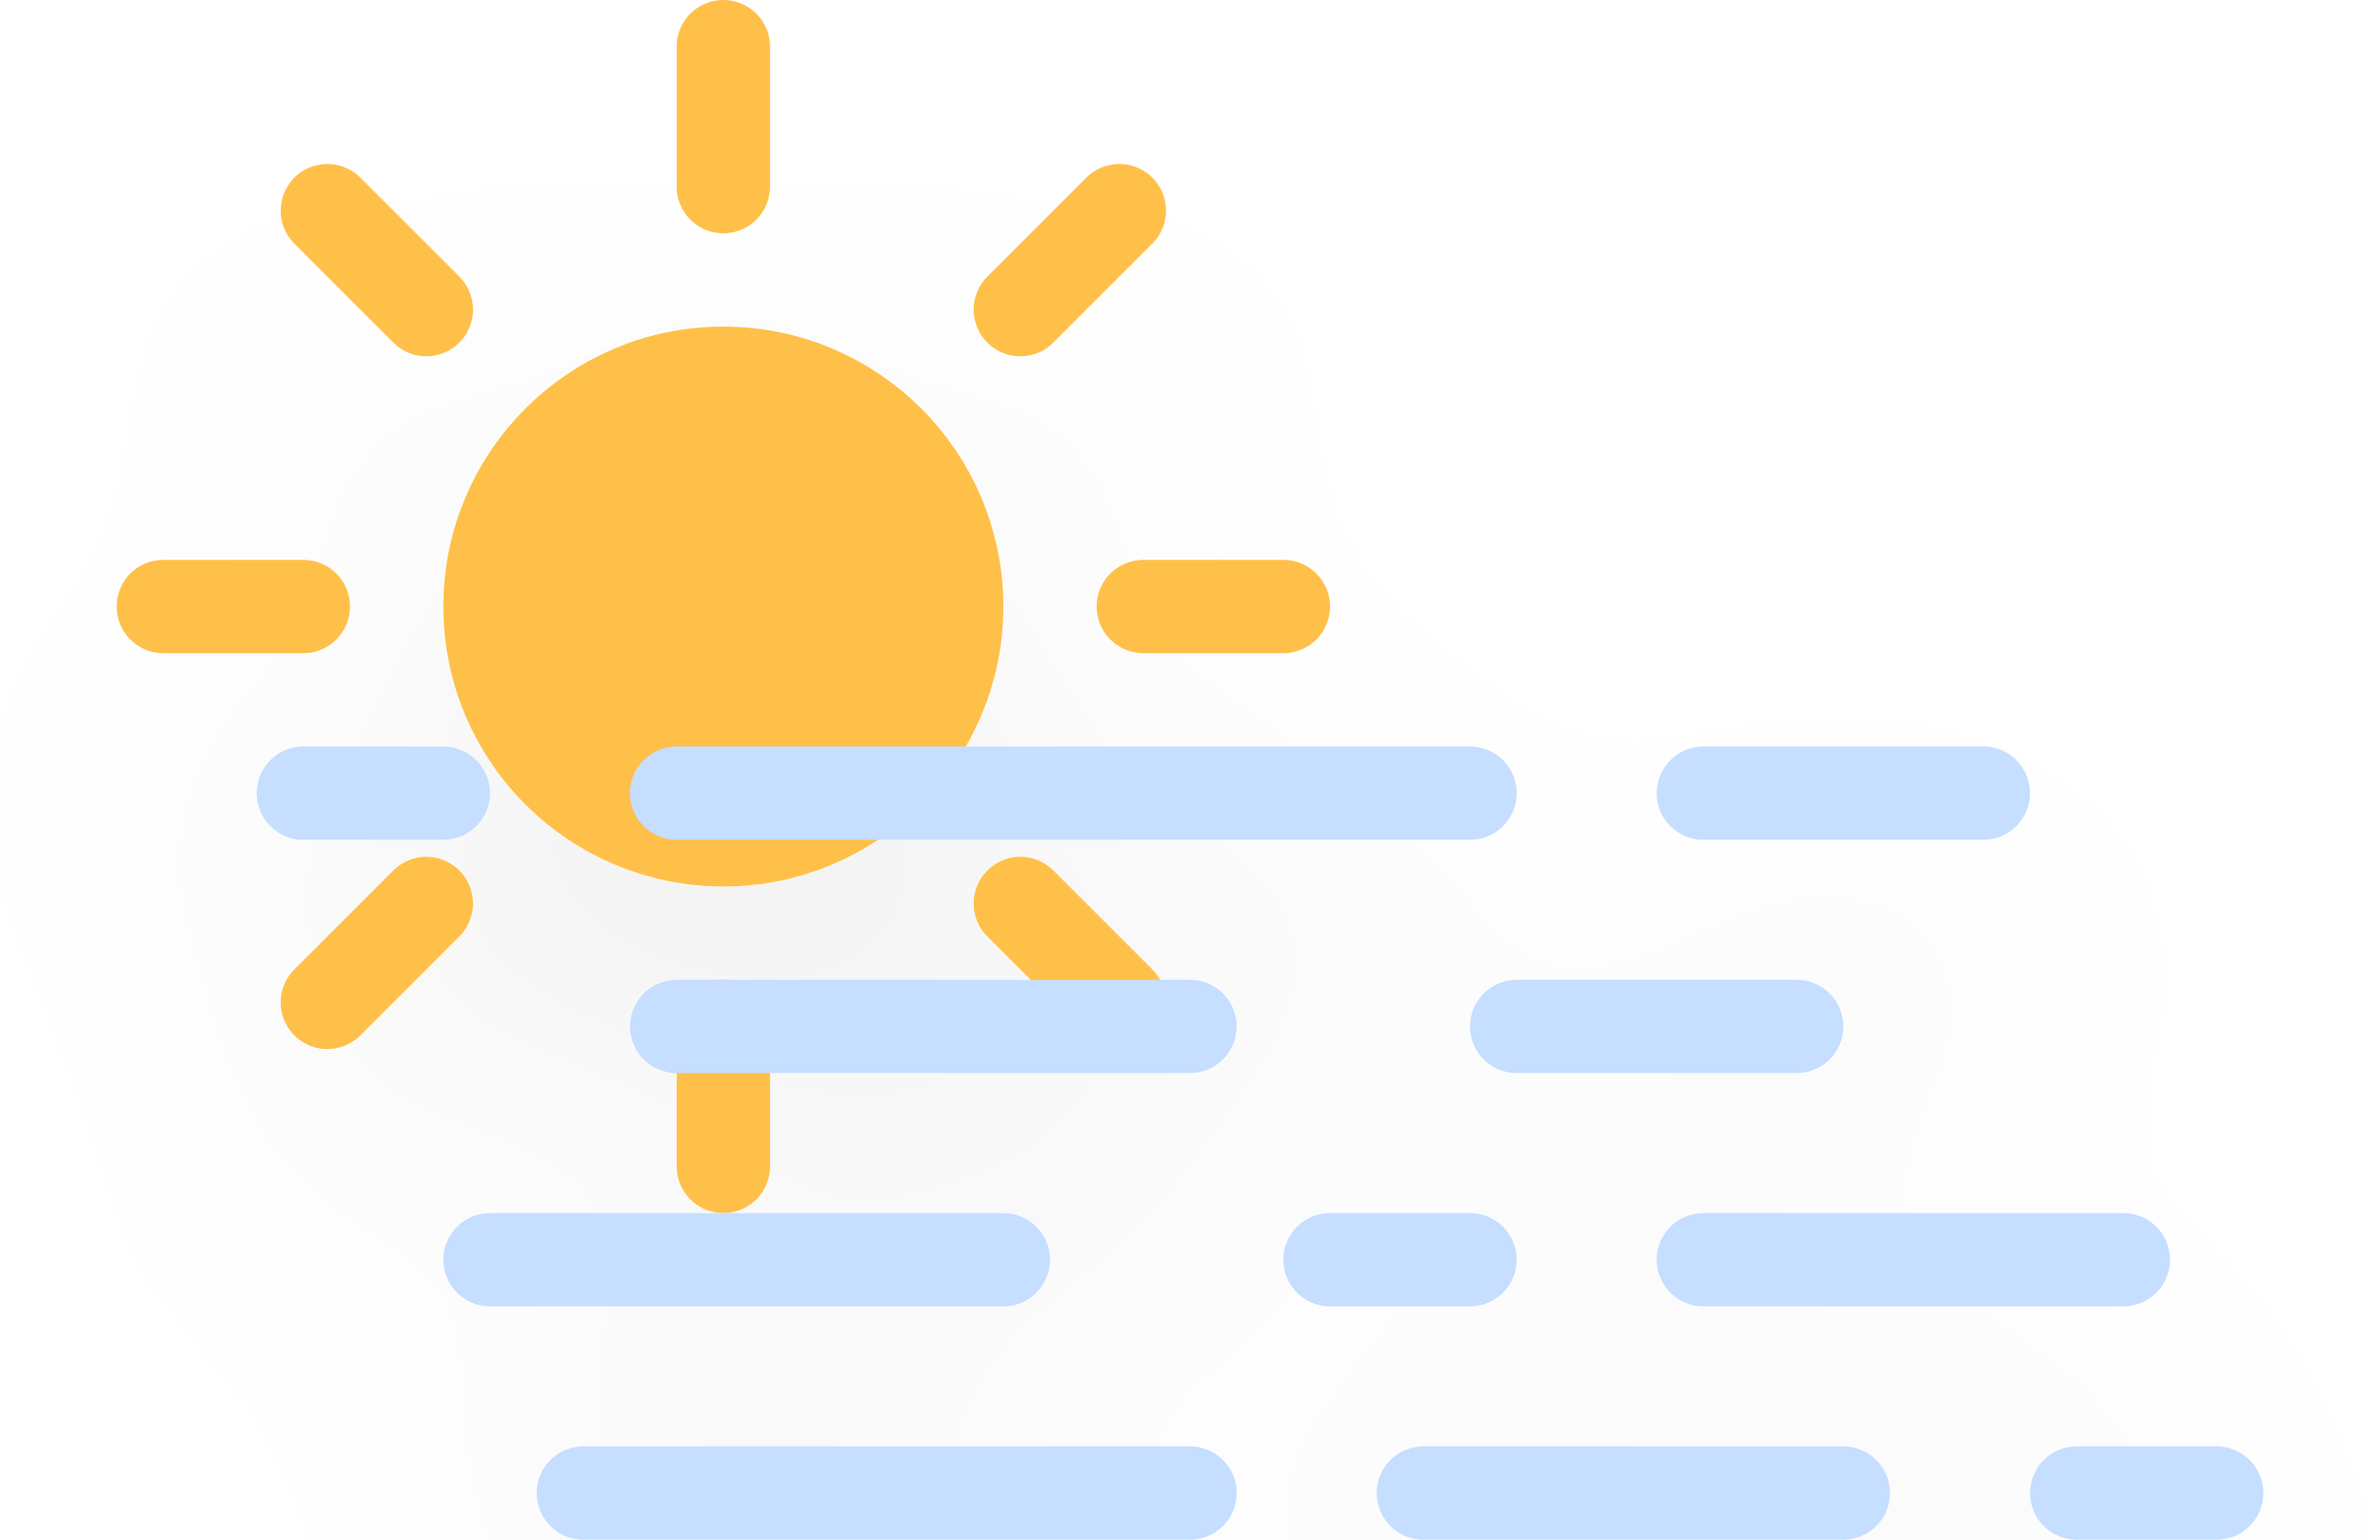
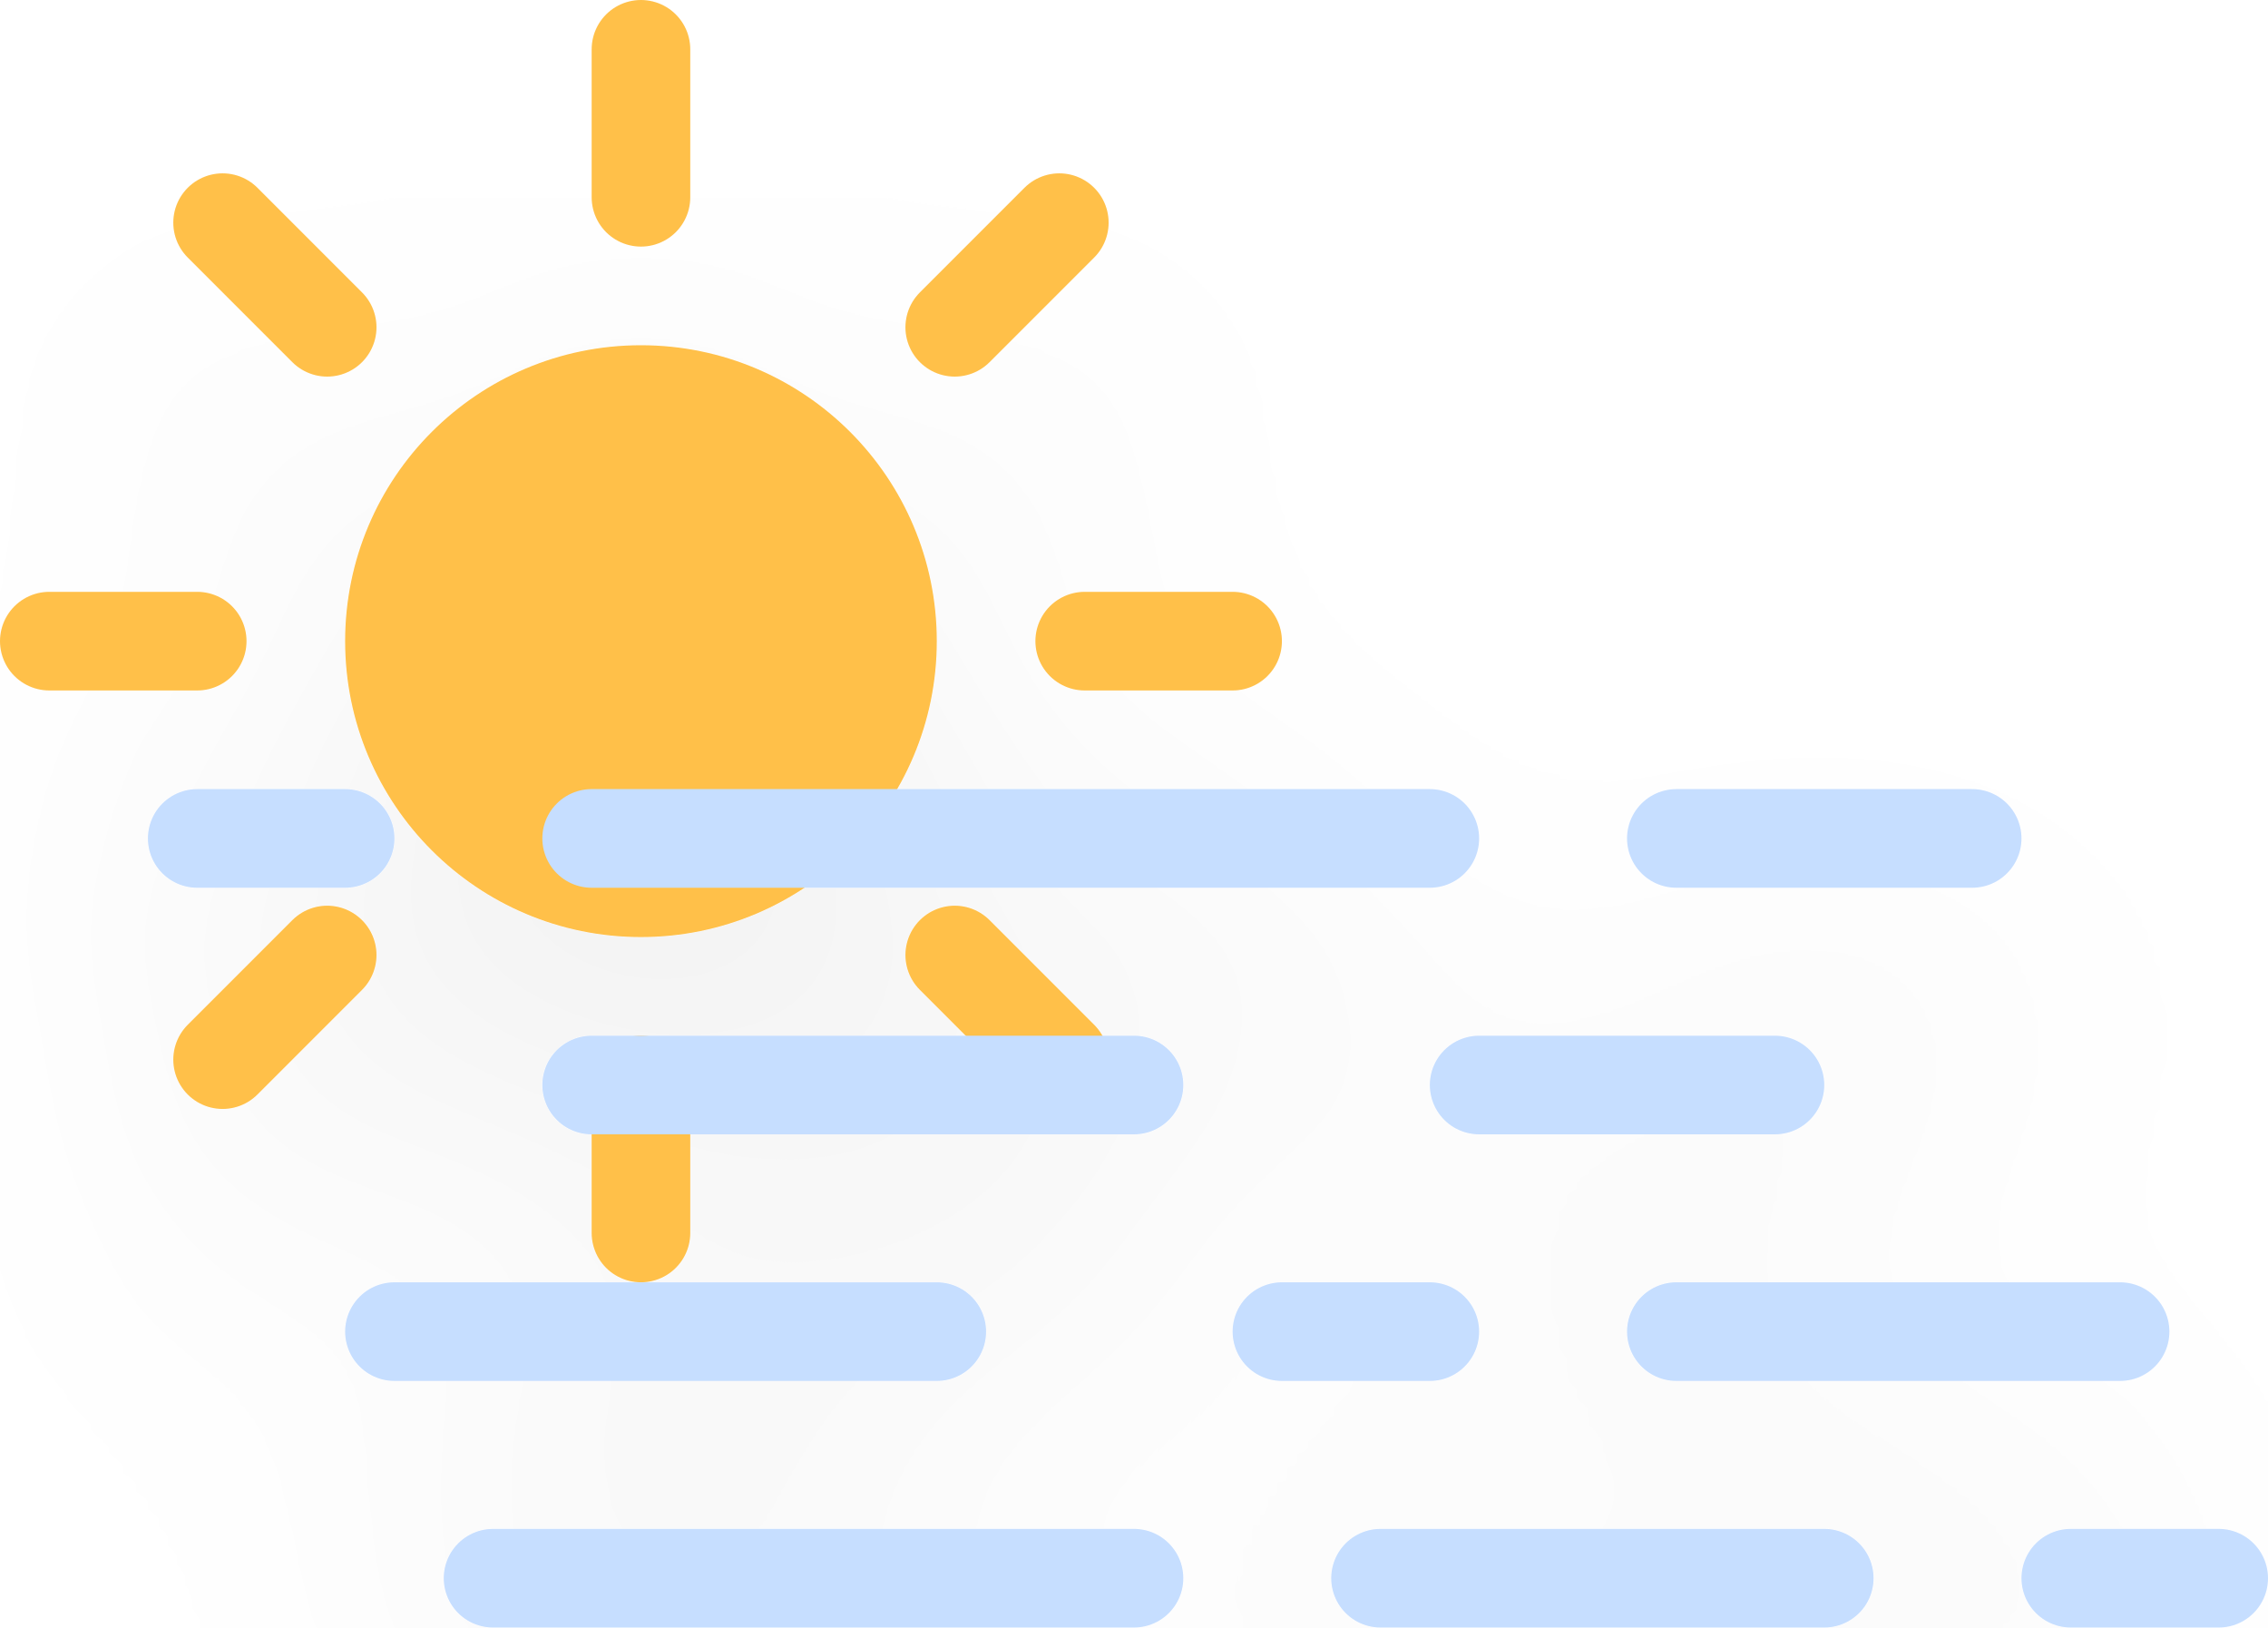
- <svg xmlns="http://www.w3.org/2000/svg" width="51" height="33" viewBox="0.5 1 51 33" version="1.1">
+ <svg xmlns="http://www.w3.org/2000/svg" width="46" height="33" viewBox="3 1 46 33" version="1.1">
  <defs>
    <filter id="blur" x="-.207" y="-.211" width="1.403" height="1.5">
      <feGaussianBlur in="SourceAlpha" stdDeviation="3" />
      <feOffset dx="0" dy="4" result="offsetblur" />
      <feComponentTransfer>
        <feFuncA slope="0.05" type="linear" />
      </feComponentTransfer>
      <feMerge>
        <feMergeNode />
        <feMergeNode in="SourceGraphic" />
      </feMerge>
    </filter>
  </defs>
  <g transform="translate(16,-2)" filter="url(#blur)">
    <g class="am-weather-sun" transform="translate(0,16)">
      <line transform="translate(0,9)" y2="3" fill="none" stroke="#ffc04a" stroke-linecap="round" stroke-width="2" />
      <g transform="rotate(45)">
        <line transform="translate(0,9)" y2="3" fill="none" stroke="#ffc04a" stroke-linecap="round" stroke-width="2" />
      </g>
      <g transform="rotate(90)">
        <line transform="translate(0,9)" y2="3" fill="none" stroke="#ffc04a" stroke-linecap="round" stroke-width="2" />
      </g>
      <g transform="rotate(135)">
        <line transform="translate(0,9)" y2="3" fill="none" stroke="#ffc04a" stroke-linecap="round" stroke-width="2" />
      </g>
      <g transform="scale(-1)">
        <line transform="translate(0,9)" y2="3" fill="none" stroke="#ffc04a" stroke-linecap="round" stroke-width="2" />
      </g>
      <g transform="rotate(225)">
        <line transform="translate(0,9)" y2="3" fill="none" stroke="#ffc04a" stroke-linecap="round" stroke-width="2" />
      </g>
      <g transform="rotate(-90)">
        <line transform="translate(0,9)" y2="3" fill="none" stroke="#ffc04a" stroke-linecap="round" stroke-width="2" />
      </g>
      <g transform="rotate(-45)">
        <line transform="translate(0,9)" y2="3" fill="none" stroke="#ffc04a" stroke-linecap="round" stroke-width="2" />
      </g>
      <circle r="5" fill="#ffc04a" stroke="#ffc04a" stroke-width="2" />
    </g>
    <g class="am-weather-fog" transform="translate(-10,20)" fill="none" stroke="#c6deff" stroke-linecap="round" stroke-width="2">
      <line class="am-weather-fog-1" y1="0" y2="0" x1="1" x2="37" stroke-dasharray="3, 5, 17, 5, 7" />
      <line class="am-weather-fog-2" y1="5" y2="5" x1="9" x2="33" stroke-dasharray="11, 7, 15" />
      <line class="am-weather-fog-3" y1="10" y2="10" x1="5" x2="40" stroke-dasharray="11, 7, 3, 5, 9" />
      <line class="am-weather-fog-4" y1="15" y2="15" x1="7" x2="42" stroke-dasharray="13, 5, 9, 5, 3" />
    </g>
  </g>
</svg>
